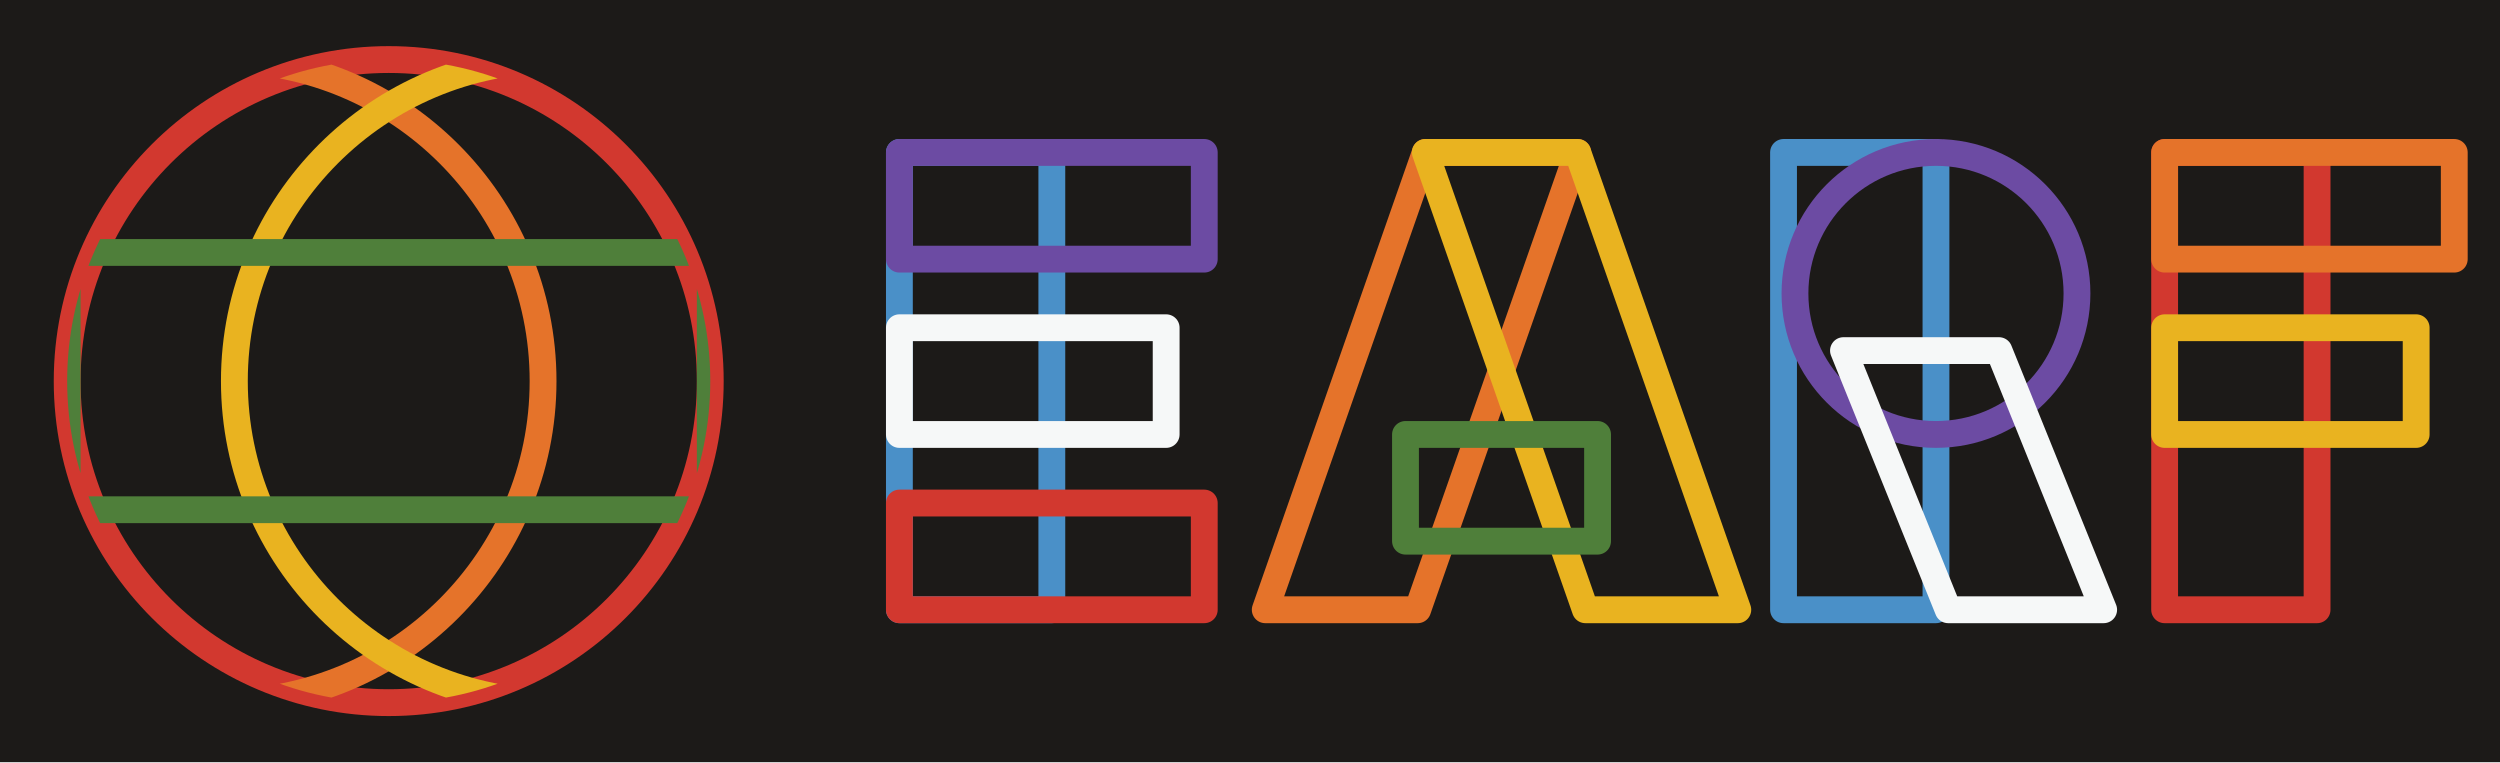
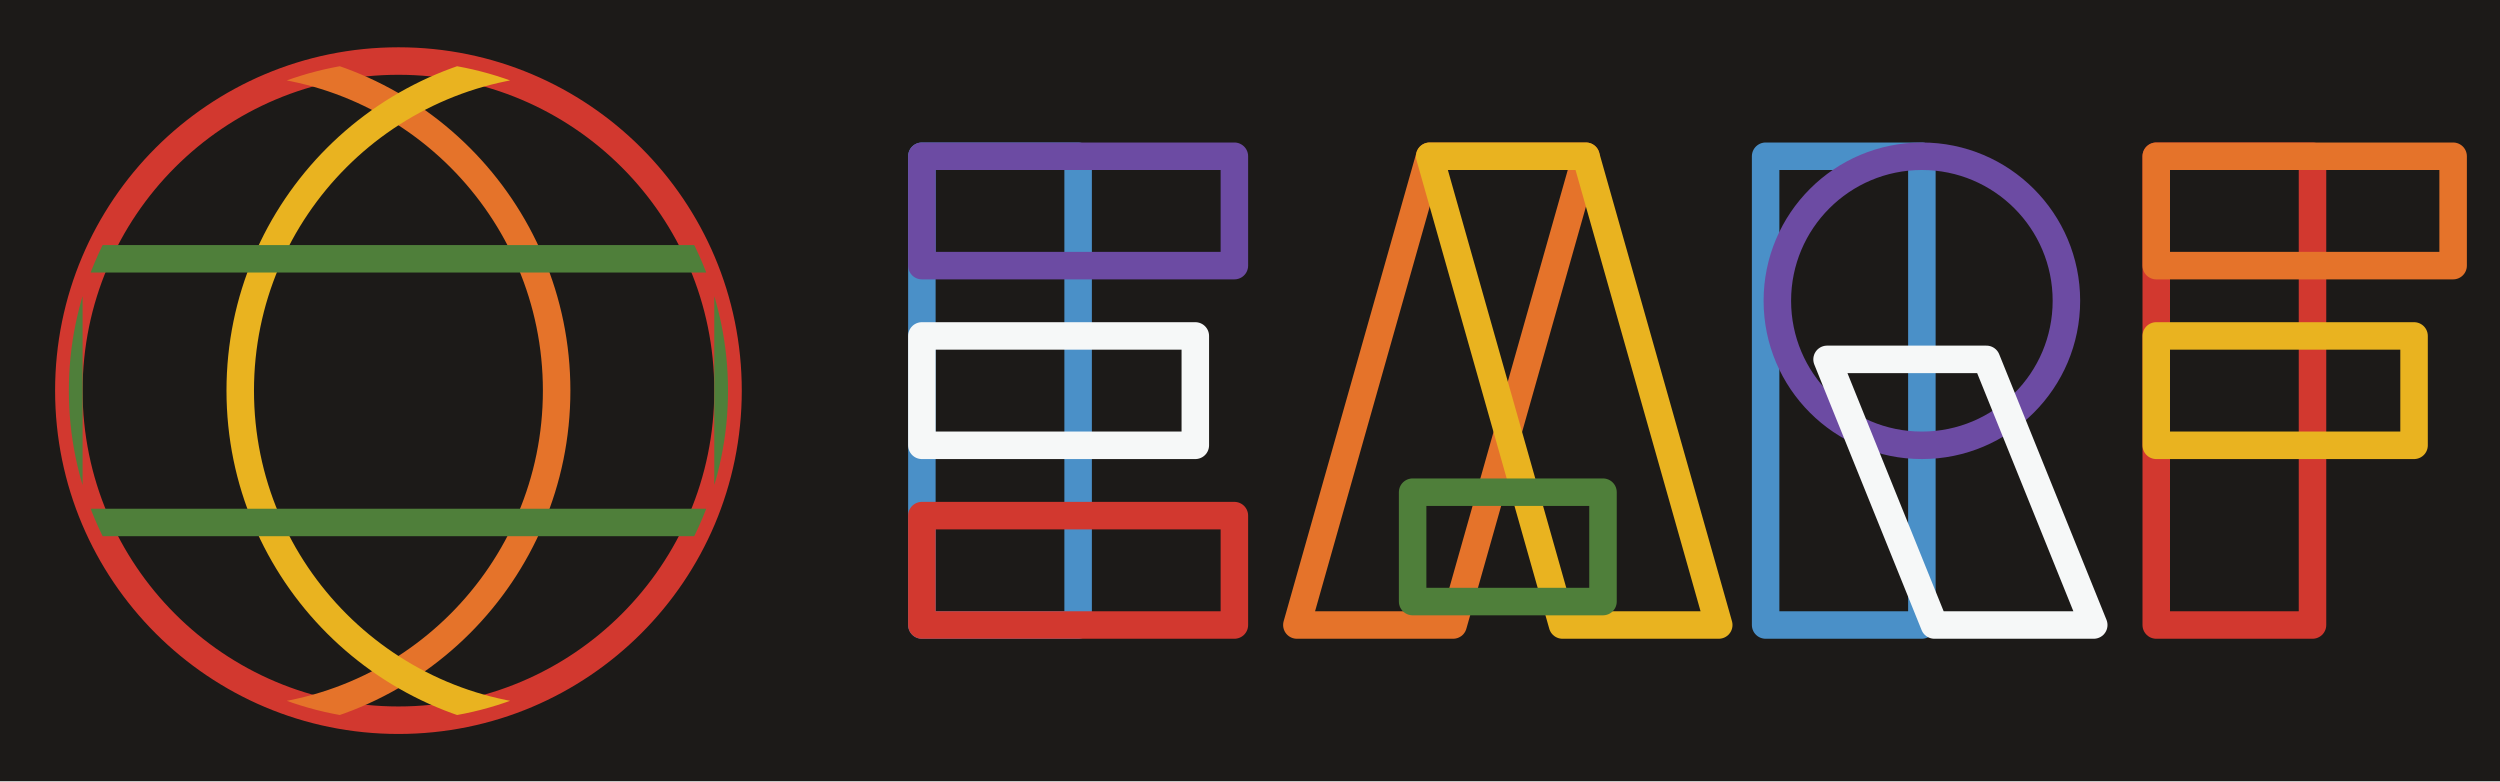
- <svg xmlns="http://www.w3.org/2000/svg" viewBox="-30 -100 1640 500" width="1640" height="500">
-   <rect x="-30" y="-100" width="1640" height="500" fill="#1C1A18" />
+ <svg xmlns="http://www.w3.org/2000/svg" viewBox="-30 -100 1600 500" width="1600" height="500">
+   <rect x="-30" y="-100" width="1600" height="500" fill="#1C1A18" />
  <defs>
    <clipPath id="cut">
      <circle cx="225" cy="150" r="210.938" />
    </clipPath>
  </defs>
  <circle cx="225" cy="150" r="210.938" fill="none" stroke="#D2382F" stroke-width="17.6" stroke-linejoin="round" />
  <g clip-path="url(#cut)">
    <circle cx="115.313" cy="150" r="210.938" fill="none" stroke="#E5732A" stroke-width="17.6" stroke-linejoin="round" />
  </g>
  <g clip-path="url(#cut)">
    <circle cx="334.688" cy="150" r="210.938" fill="none" stroke="#E9B320" stroke-width="17.6" stroke-linejoin="round" />
  </g>
  <g clip-path="url(#cut)">
    <rect x="14.062" y="65.625" width="421.875" height="168.75" fill="none" stroke="#4F7F3A" stroke-width="17.6" stroke-linejoin="round" />
  </g>
  <rect x="560" y="0" width="100" height="300" fill="none" stroke="#4A90C8" stroke-width="17.6" stroke-linejoin="round" />
  <rect x="560" y="0" width="200" height="70" fill="none" stroke="#6C4BA3" stroke-width="17.6" stroke-linejoin="round" />
  <rect x="560" y="115" width="175" height="70" fill="none" stroke="#F6F8F8" stroke-width="17.6" stroke-linejoin="round" />
  <rect x="560" y="230" width="200" height="70" fill="none" stroke="#D2382F" stroke-width="17.6" stroke-linejoin="round" />
-   <polygon points="800,300 900,300 1005,0 905,0" fill="none" stroke="#E5732A" stroke-width="17.6" stroke-linejoin="round" />
-   <polygon points="1010,300 1110,300 1005,0 905,0" fill="none" stroke="#E9B320" stroke-width="17.6" stroke-linejoin="round" />
-   <rect x="892" y="185" width="126" height="70" fill="none" stroke="#4F7F3A" stroke-width="17.6" stroke-linejoin="round" />
-   <rect x="1140" y="0" width="100" height="300" fill="none" stroke="#4A90C8" stroke-width="17.6" stroke-linejoin="round" />
-   <circle cx="1240" cy="92.5" r="92.5" fill="none" stroke="#6C4BA3" stroke-width="17.6" stroke-linejoin="round" />
-   <polygon points="1248,300 1350,300 1281.32,130 1179.32,130" fill="none" stroke="#F6F8F8" stroke-width="17.6" stroke-linejoin="round" />
-   <rect x="1390" y="0" width="100" height="300" fill="none" stroke="#D2382F" stroke-width="17.6" stroke-linejoin="round" />
-   <rect x="1390" y="0" width="190" height="70" fill="none" stroke="#E5732A" stroke-width="17.6" stroke-linejoin="round" />
-   <rect x="1390" y="115" width="165" height="70" fill="none" stroke="#E9B320" stroke-width="17.6" stroke-linejoin="round" />
+   <polygon points="800,300 900,300 985,0 885,0" fill="none" stroke="#E5732A" stroke-width="17.6" stroke-linejoin="round" />
+   <polygon points="970,300 1070,300 985,0 885,0" fill="none" stroke="#E9B320" stroke-width="17.6" stroke-linejoin="round" />
+   <rect x="874.083" y="215" width="121.833" height="70" fill="none" stroke="#4F7F3A" stroke-width="17.6" stroke-linejoin="round" />
+   <rect x="1100" y="0" width="100" height="300" fill="none" stroke="#4A90C8" stroke-width="17.6" stroke-linejoin="round" />
+   <circle cx="1200" cy="92.5" r="92.5" fill="none" stroke="#6C4BA3" stroke-width="17.6" stroke-linejoin="round" />
+   <polygon points="1208,300 1310,300 1241.32,130 1139.32,130" fill="none" stroke="#F6F8F8" stroke-width="17.6" stroke-linejoin="round" />
+   <rect x="1350" y="0" width="100" height="300" fill="none" stroke="#D2382F" stroke-width="17.6" stroke-linejoin="round" />
+   <rect x="1350" y="0" width="190" height="70" fill="none" stroke="#E5732A" stroke-width="17.6" stroke-linejoin="round" />
+   <rect x="1350" y="115" width="165" height="70" fill="none" stroke="#E9B320" stroke-width="17.6" stroke-linejoin="round" />
</svg>
